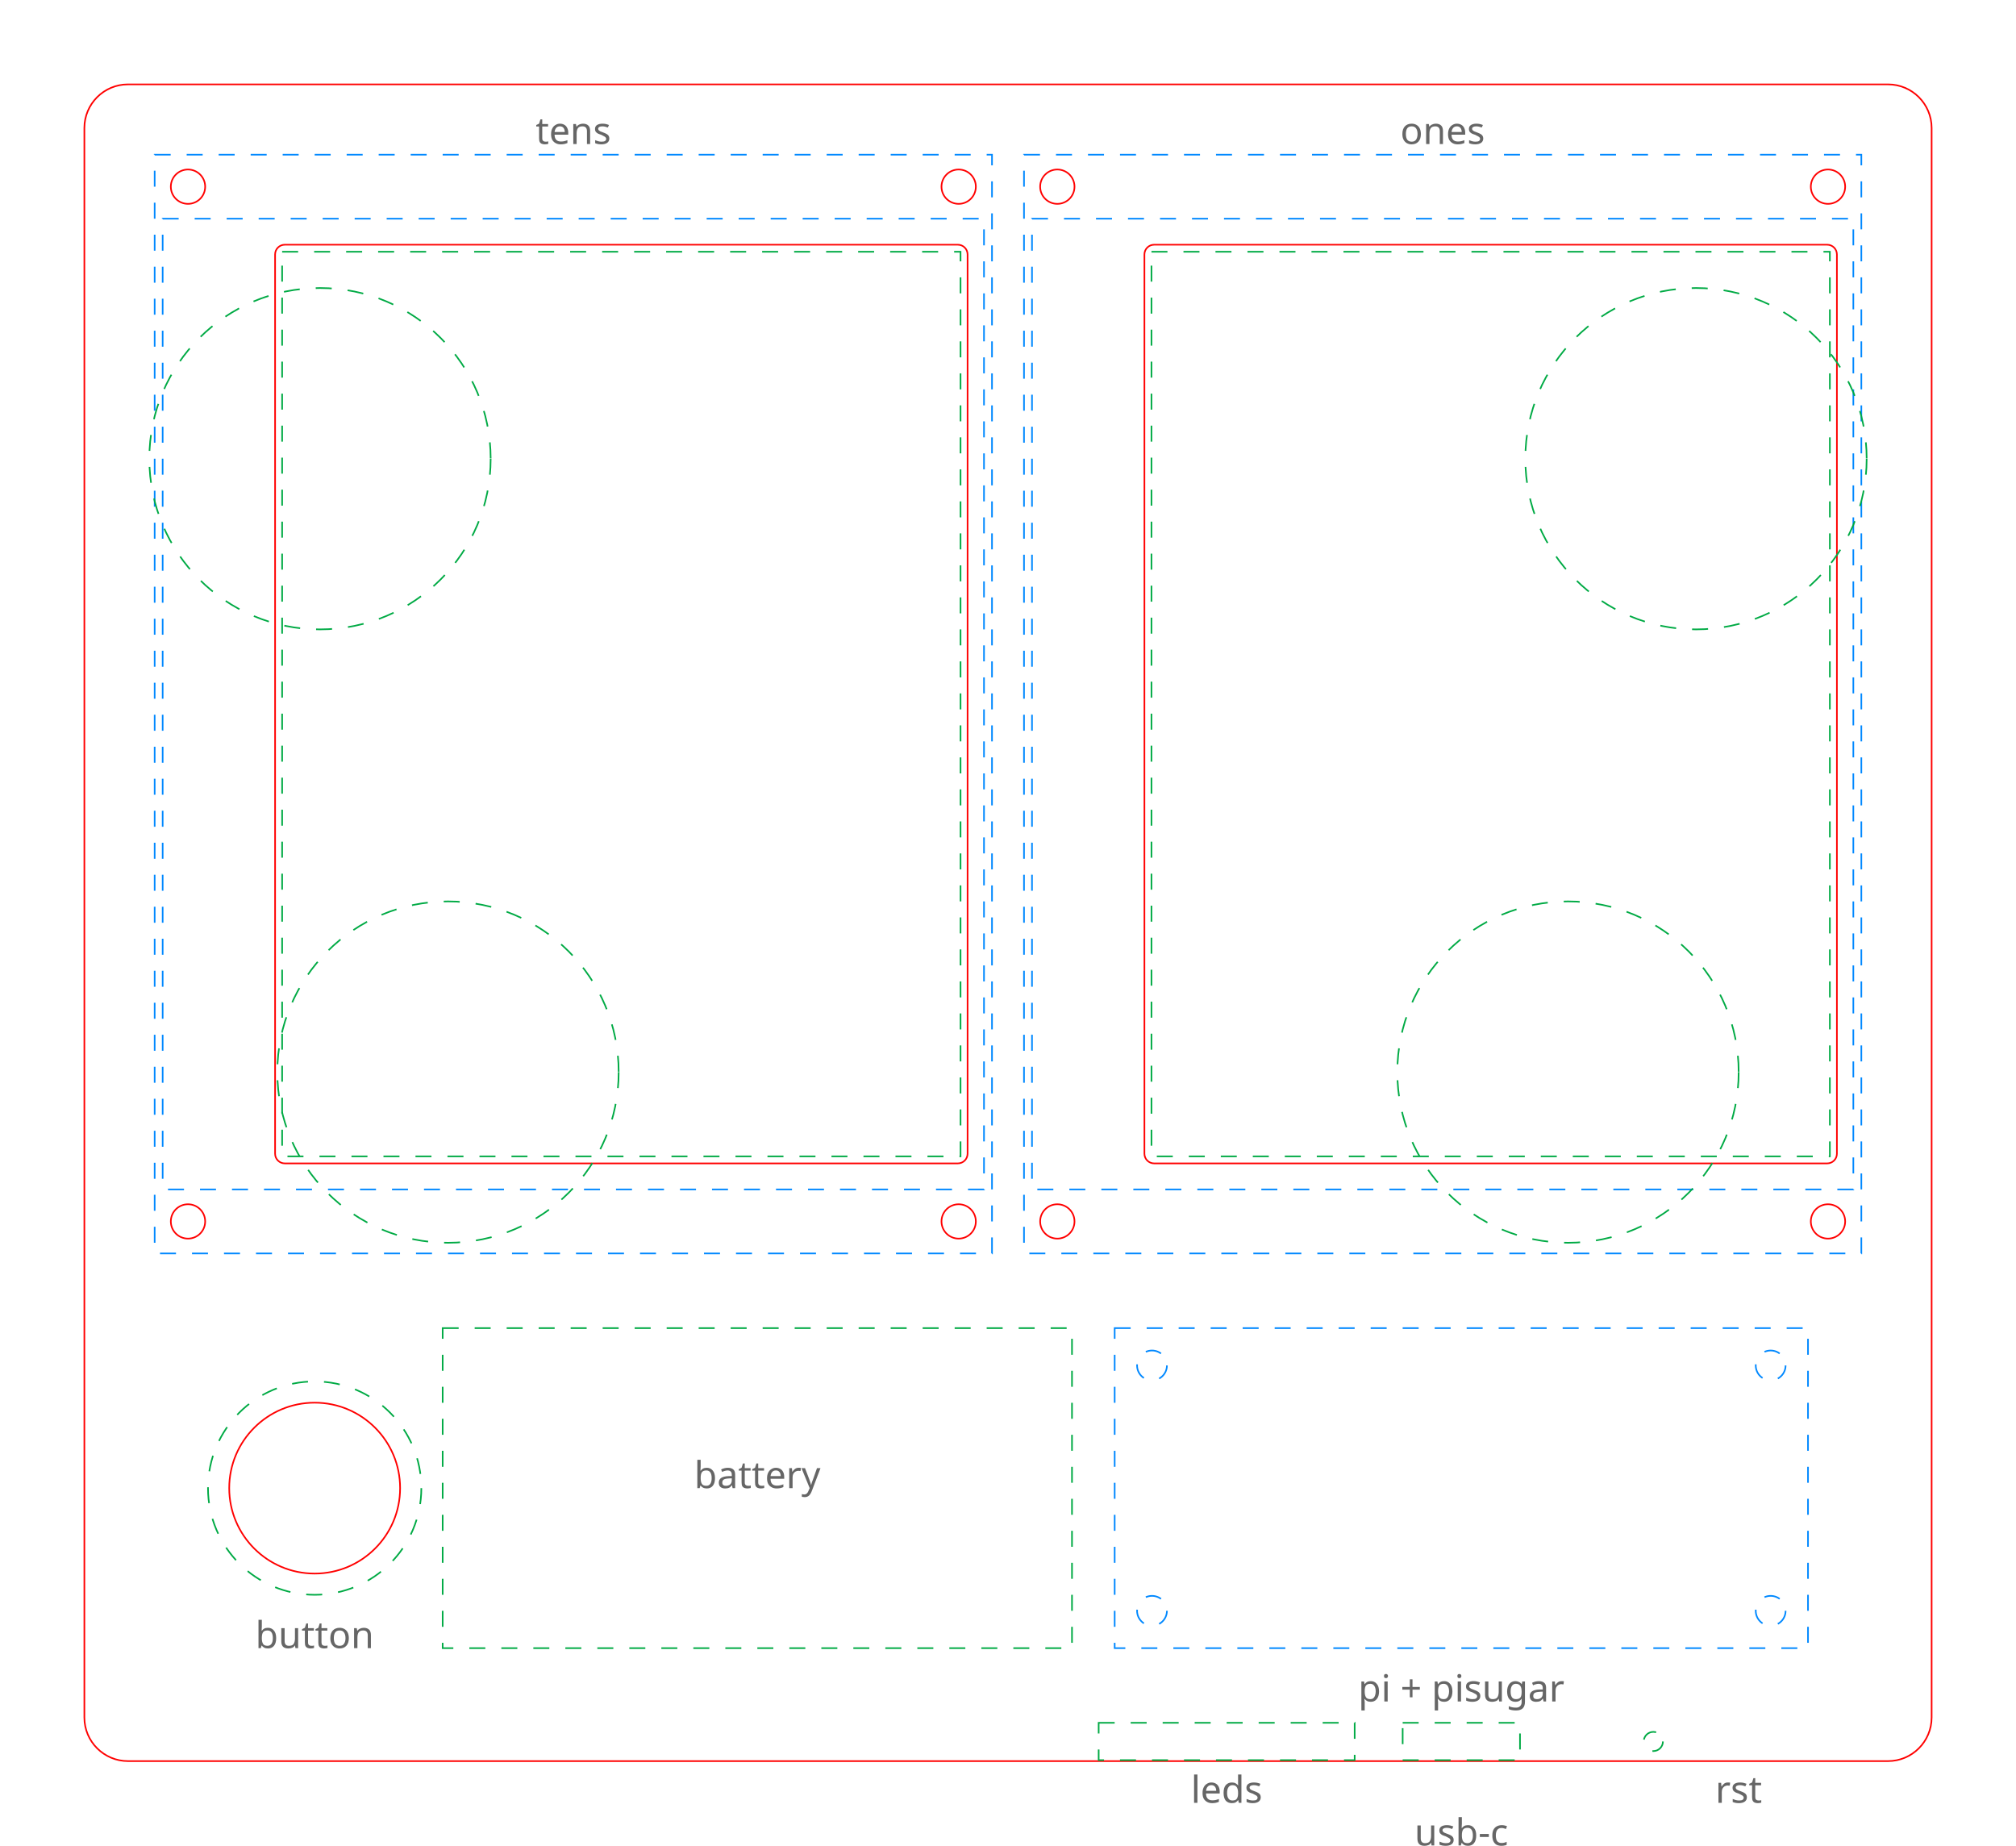
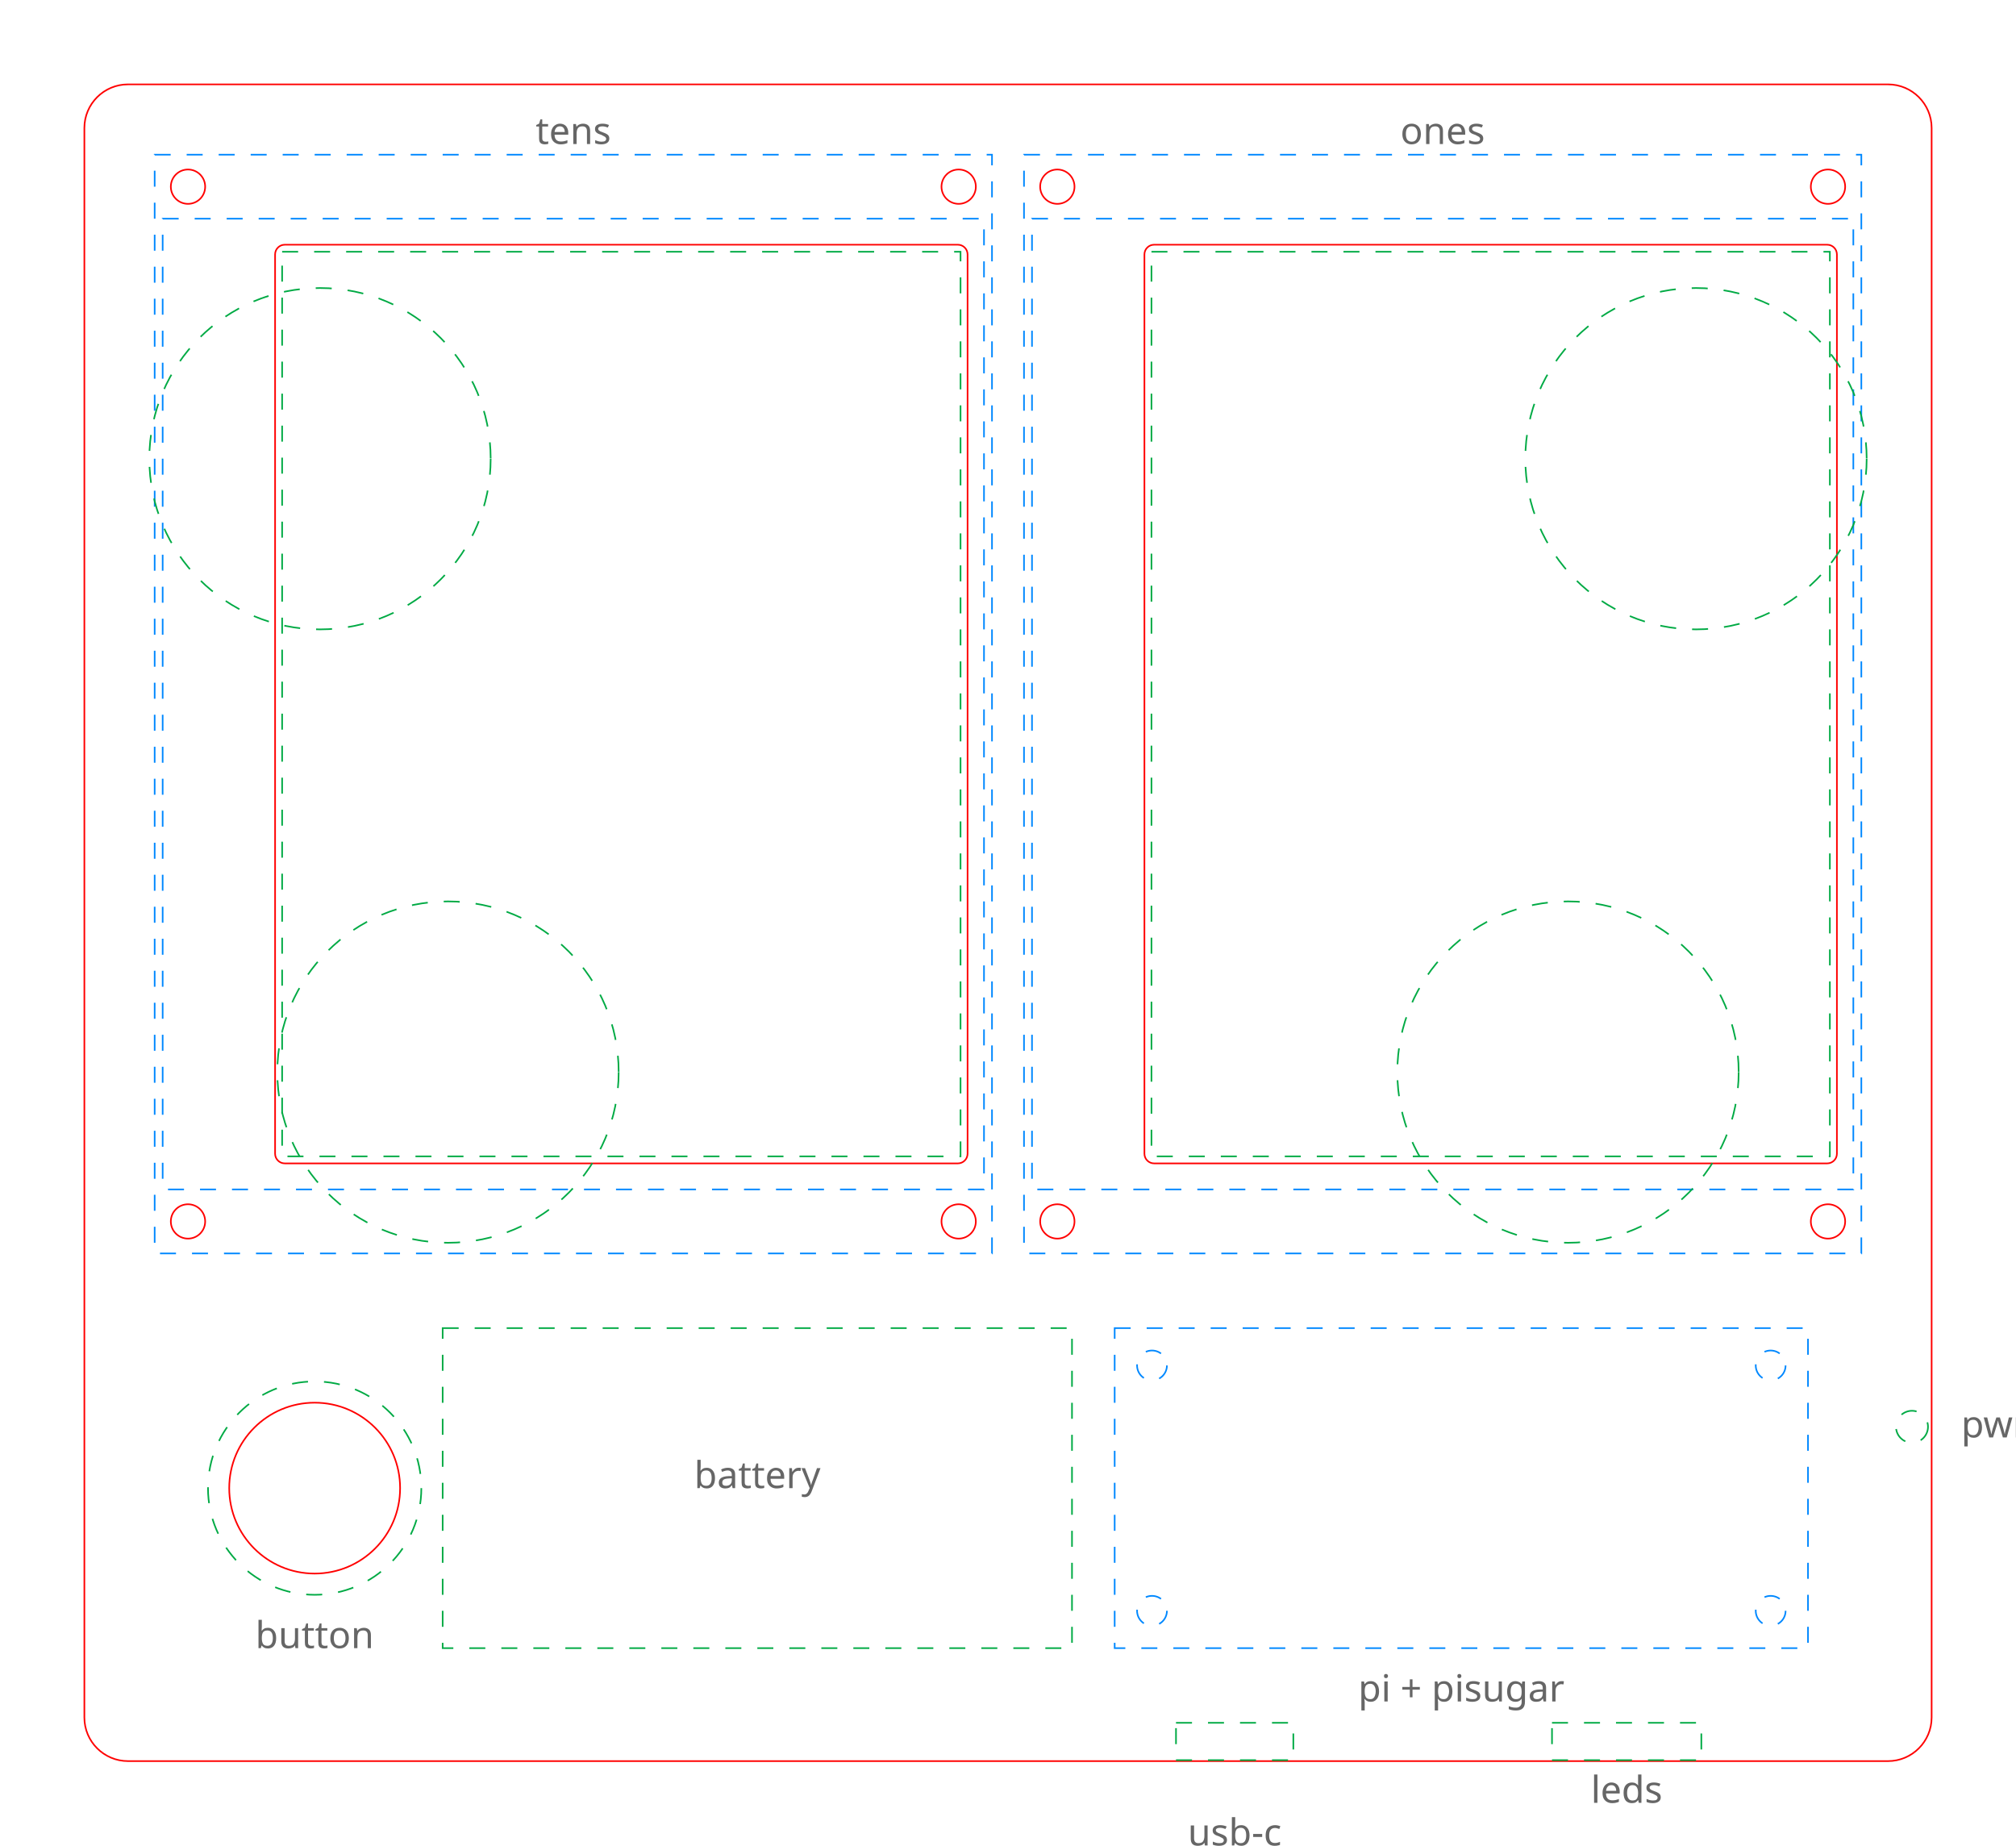
<svg xmlns="http://www.w3.org/2000/svg" width="189mm" height="173mm" viewBox="0 0 189 173">
  <g transform="translate(8,8)">
    <rect x="-0.09" y="-0.09" width="173.18" height="157.18" rx="4.09" fill="none" stroke="#ff0000" stroke-width="0.15" />
    <rect x="17.79" y="14.94" width="64.92" height="86.12" rx="0.91" fill="none" stroke="#ff0000" stroke-width="0.15" />
    <rect x="99.29" y="14.94" width="64.92" height="86.12" rx="0.91" fill="none" stroke="#ff0000" stroke-width="0.15" />
    <circle cx="9.625" cy="9.5" r="1.61" fill="none" stroke="#ff0000" stroke-width="0.15" />
    <circle cx="81.875" cy="9.5" r="1.61" fill="none" stroke="#ff0000" stroke-width="0.15" />
    <circle cx="9.625" cy="106.5" r="1.61" fill="none" stroke="#ff0000" stroke-width="0.15" />
    <circle cx="81.875" cy="106.5" r="1.61" fill="none" stroke="#ff0000" stroke-width="0.15" />
    <circle cx="91.125" cy="9.5" r="1.61" fill="none" stroke="#ff0000" stroke-width="0.15" />
    <circle cx="163.375" cy="9.5" r="1.61" fill="none" stroke="#ff0000" stroke-width="0.15" />
    <circle cx="91.125" cy="106.5" r="1.61" fill="none" stroke="#ff0000" stroke-width="0.15" />
    <circle cx="163.375" cy="106.5" r="1.61" fill="none" stroke="#ff0000" stroke-width="0.15" />
    <circle cx="21.5" cy="131.5" r="8.01" fill="none" stroke="#ff0000" stroke-width="0.15" />
    <rect x="6.5" y="6.5" width="78.5" height="103" fill="none" stroke="#0088ff" stroke-width="0.15" stroke-dasharray="1.5,1.5" />
    <rect x="88" y="6.5" width="78.5" height="103" fill="none" stroke="#0088ff" stroke-width="0.15" stroke-dasharray="1.5,1.5" />
    <rect x="7.25" y="12.5" width="77" height="91" fill="none" stroke="#0088ff" stroke-width="0.15" stroke-dasharray="1.5,1.5" />
    <rect x="88.75" y="12.5" width="77" height="91" fill="none" stroke="#0088ff" stroke-width="0.15" stroke-dasharray="1.5,1.5" />
    <rect x="18.45" y="15.6" width="63.6" height="84.8" fill="none" stroke="#00aa44" stroke-width="0.15" stroke-dasharray="1.5,1.5" />
    <rect x="99.95" y="15.6" width="63.6" height="84.8" fill="none" stroke="#00aa44" stroke-width="0.15" stroke-dasharray="1.5,1.5" />
    <rect x="96.5" y="116.5" width="65" height="30" fill="none" stroke="#0088ff" stroke-width="0.15" stroke-dasharray="1.5,1.5" />
    <circle cx="100" cy="120" r="1.4" fill="none" stroke="#0088ff" stroke-width="0.15" stroke-dasharray="1.5,1.5" />
    <circle cx="100" cy="143" r="1.4" fill="none" stroke="#0088ff" stroke-width="0.15" stroke-dasharray="1.5,1.5" />
    <circle cx="158" cy="120" r="1.4" fill="none" stroke="#0088ff" stroke-width="0.15" stroke-dasharray="1.5,1.5" />
    <circle cx="158" cy="143" r="1.4" fill="none" stroke="#0088ff" stroke-width="0.15" stroke-dasharray="1.5,1.5" />
    <circle cx="21.5" cy="131.5" r="10" fill="none" stroke="#00aa44" stroke-width="0.15" stroke-dasharray="1.5,1.5" />
    <circle cx="22" cy="35" r="16" fill="none" stroke="#00aa44" stroke-width="0.15" stroke-dasharray="1.5,1.5" />
    <circle cx="151" cy="35" r="16" fill="none" stroke="#00aa44" stroke-width="0.15" stroke-dasharray="1.5,1.5" />
    <circle cx="34" cy="92.5" r="16" fill="none" stroke="#00aa44" stroke-width="0.15" stroke-dasharray="1.5,1.5" />
    <circle cx="139" cy="92.5" r="16" fill="none" stroke="#00aa44" stroke-width="0.15" stroke-dasharray="1.5,1.5" />
-     <rect x="123.5" y="153.5" width="11" height="3.5" fill="none" stroke="#00aa44" stroke-width="0.15" stroke-dasharray="1.5,1.5" />
-     <rect x="95" y="153.5" width="24" height="3.5" fill="none" stroke="#00aa44" stroke-width="0.15" stroke-dasharray="1.5,1.5" />
-     <circle cx="147" cy="155.25" r="0.9" fill="none" stroke="#00aa44" stroke-width="0.15" stroke-dasharray="1.5,1.5" />
+     <rect x="102.25" y="153.5" width="11" height="3.5" fill="none" stroke="#00aa44" stroke-width="0.15" stroke-dasharray="1.5,1.5" />
+     <rect x="137.5" y="153.5" width="14" height="3.5" fill="none" stroke="#00aa44" stroke-width="0.15" stroke-dasharray="1.5,1.5" />
+     <circle cx="171.25" cy="125.75" r="1.5" fill="none" stroke="#00aa44" stroke-width="0.15" stroke-dasharray="1.5,1.5" />
    <rect x="33.5" y="116.5" width="59" height="30" fill="none" stroke="#00aa44" stroke-width="0.15" stroke-dasharray="1.5,1.5" />
    <text x="45.75" y="5.5" font-size="3.5" font-family="sans-serif" fill="#666666" text-anchor="middle">tens</text>
    <text x="127.25" y="5.5" font-size="3.5" font-family="sans-serif" fill="#666666" text-anchor="middle">ones</text>
    <text x="129" y="151.5" font-size="3.5" font-family="sans-serif" fill="#666666" text-anchor="middle">pi + pisugar</text>
    <text x="21.5" y="146.5" font-size="3.5" font-family="sans-serif" fill="#666666" text-anchor="middle">button</text>
-     <text x="107" y="161" font-size="3.5" font-family="sans-serif" fill="#666666" text-anchor="middle">leds</text>
-     <text x="129" y="165" font-size="3.5" font-family="sans-serif" fill="#666666" text-anchor="middle">usb-c</text>
-     <text x="155" y="161" font-size="3.5" font-family="sans-serif" fill="#666666" text-anchor="middle">rst</text>
+     <text x="144.5" y="161" font-size="3.5" font-family="sans-serif" fill="#666666" text-anchor="middle">leds</text>
+     <text x="107.75" y="165" font-size="3.5" font-family="sans-serif" fill="#666666" text-anchor="middle">usb-c</text>
+     <text x="179" y="126.75" font-size="3.5" font-family="sans-serif" fill="#666666" text-anchor="middle">pwr</text>
    <text x="63" y="131.5" font-size="3.5" font-family="sans-serif" fill="#666666" text-anchor="middle">battery</text>
  </g>
</svg>
